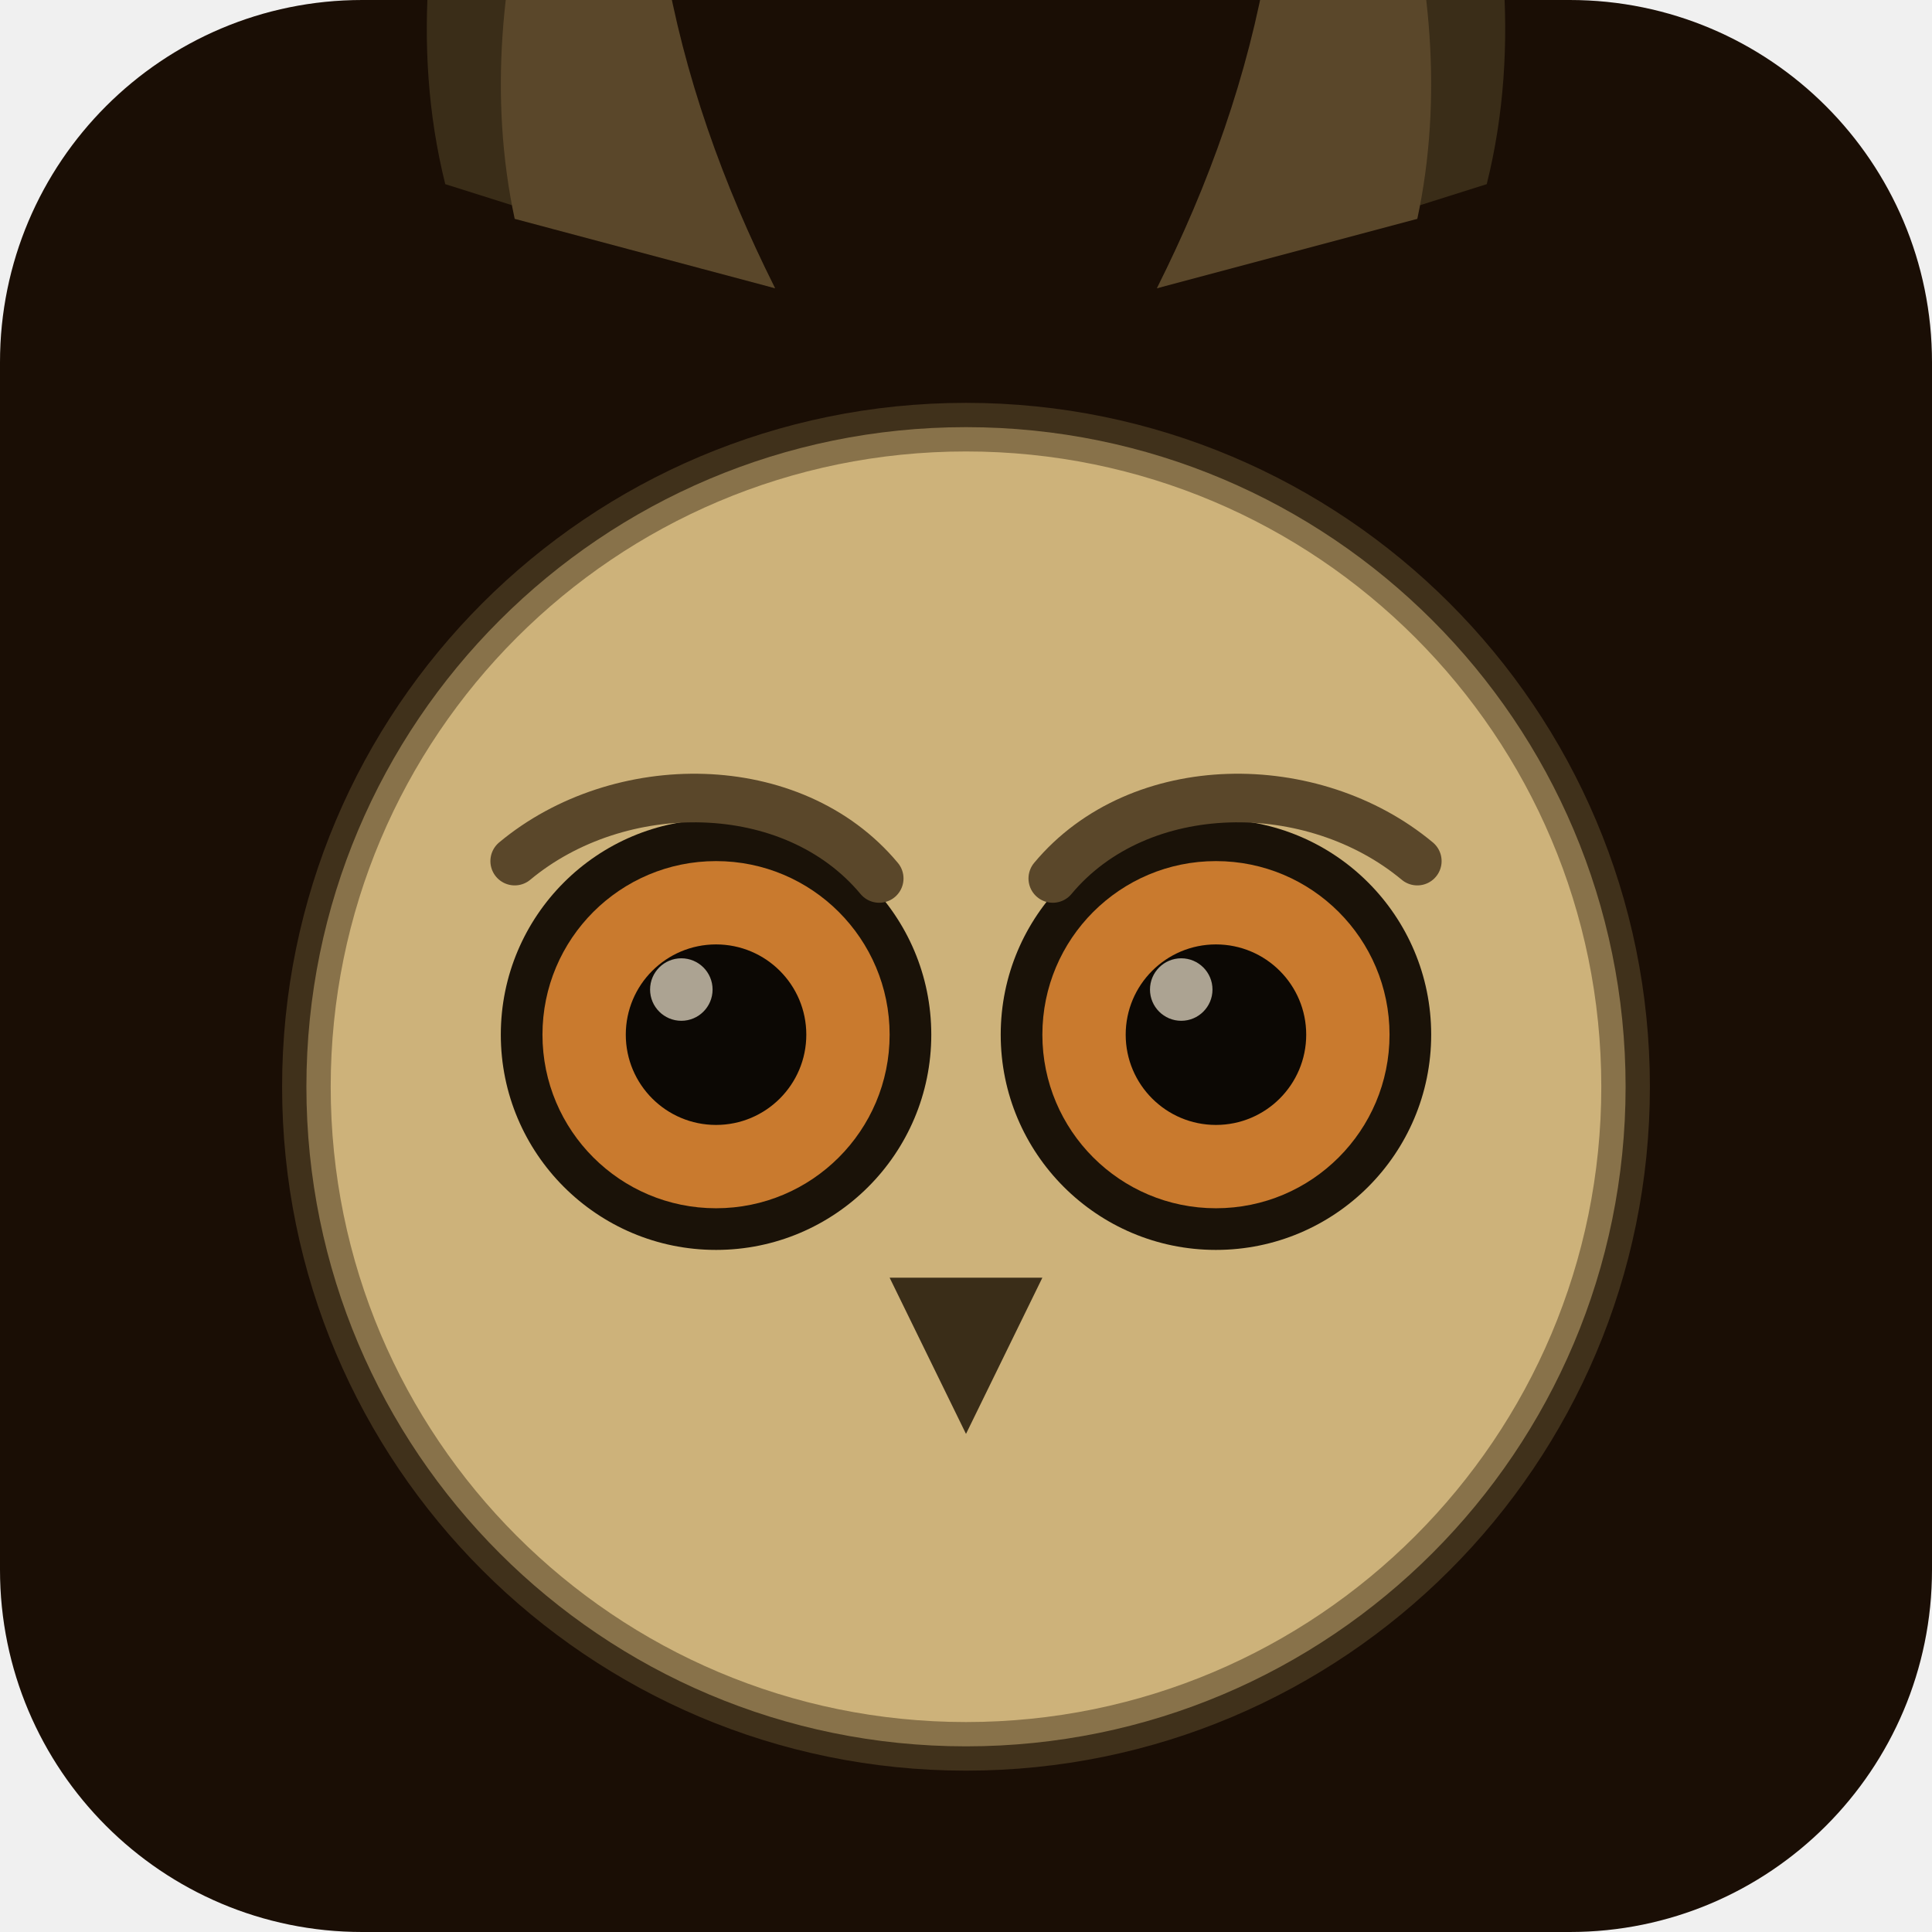
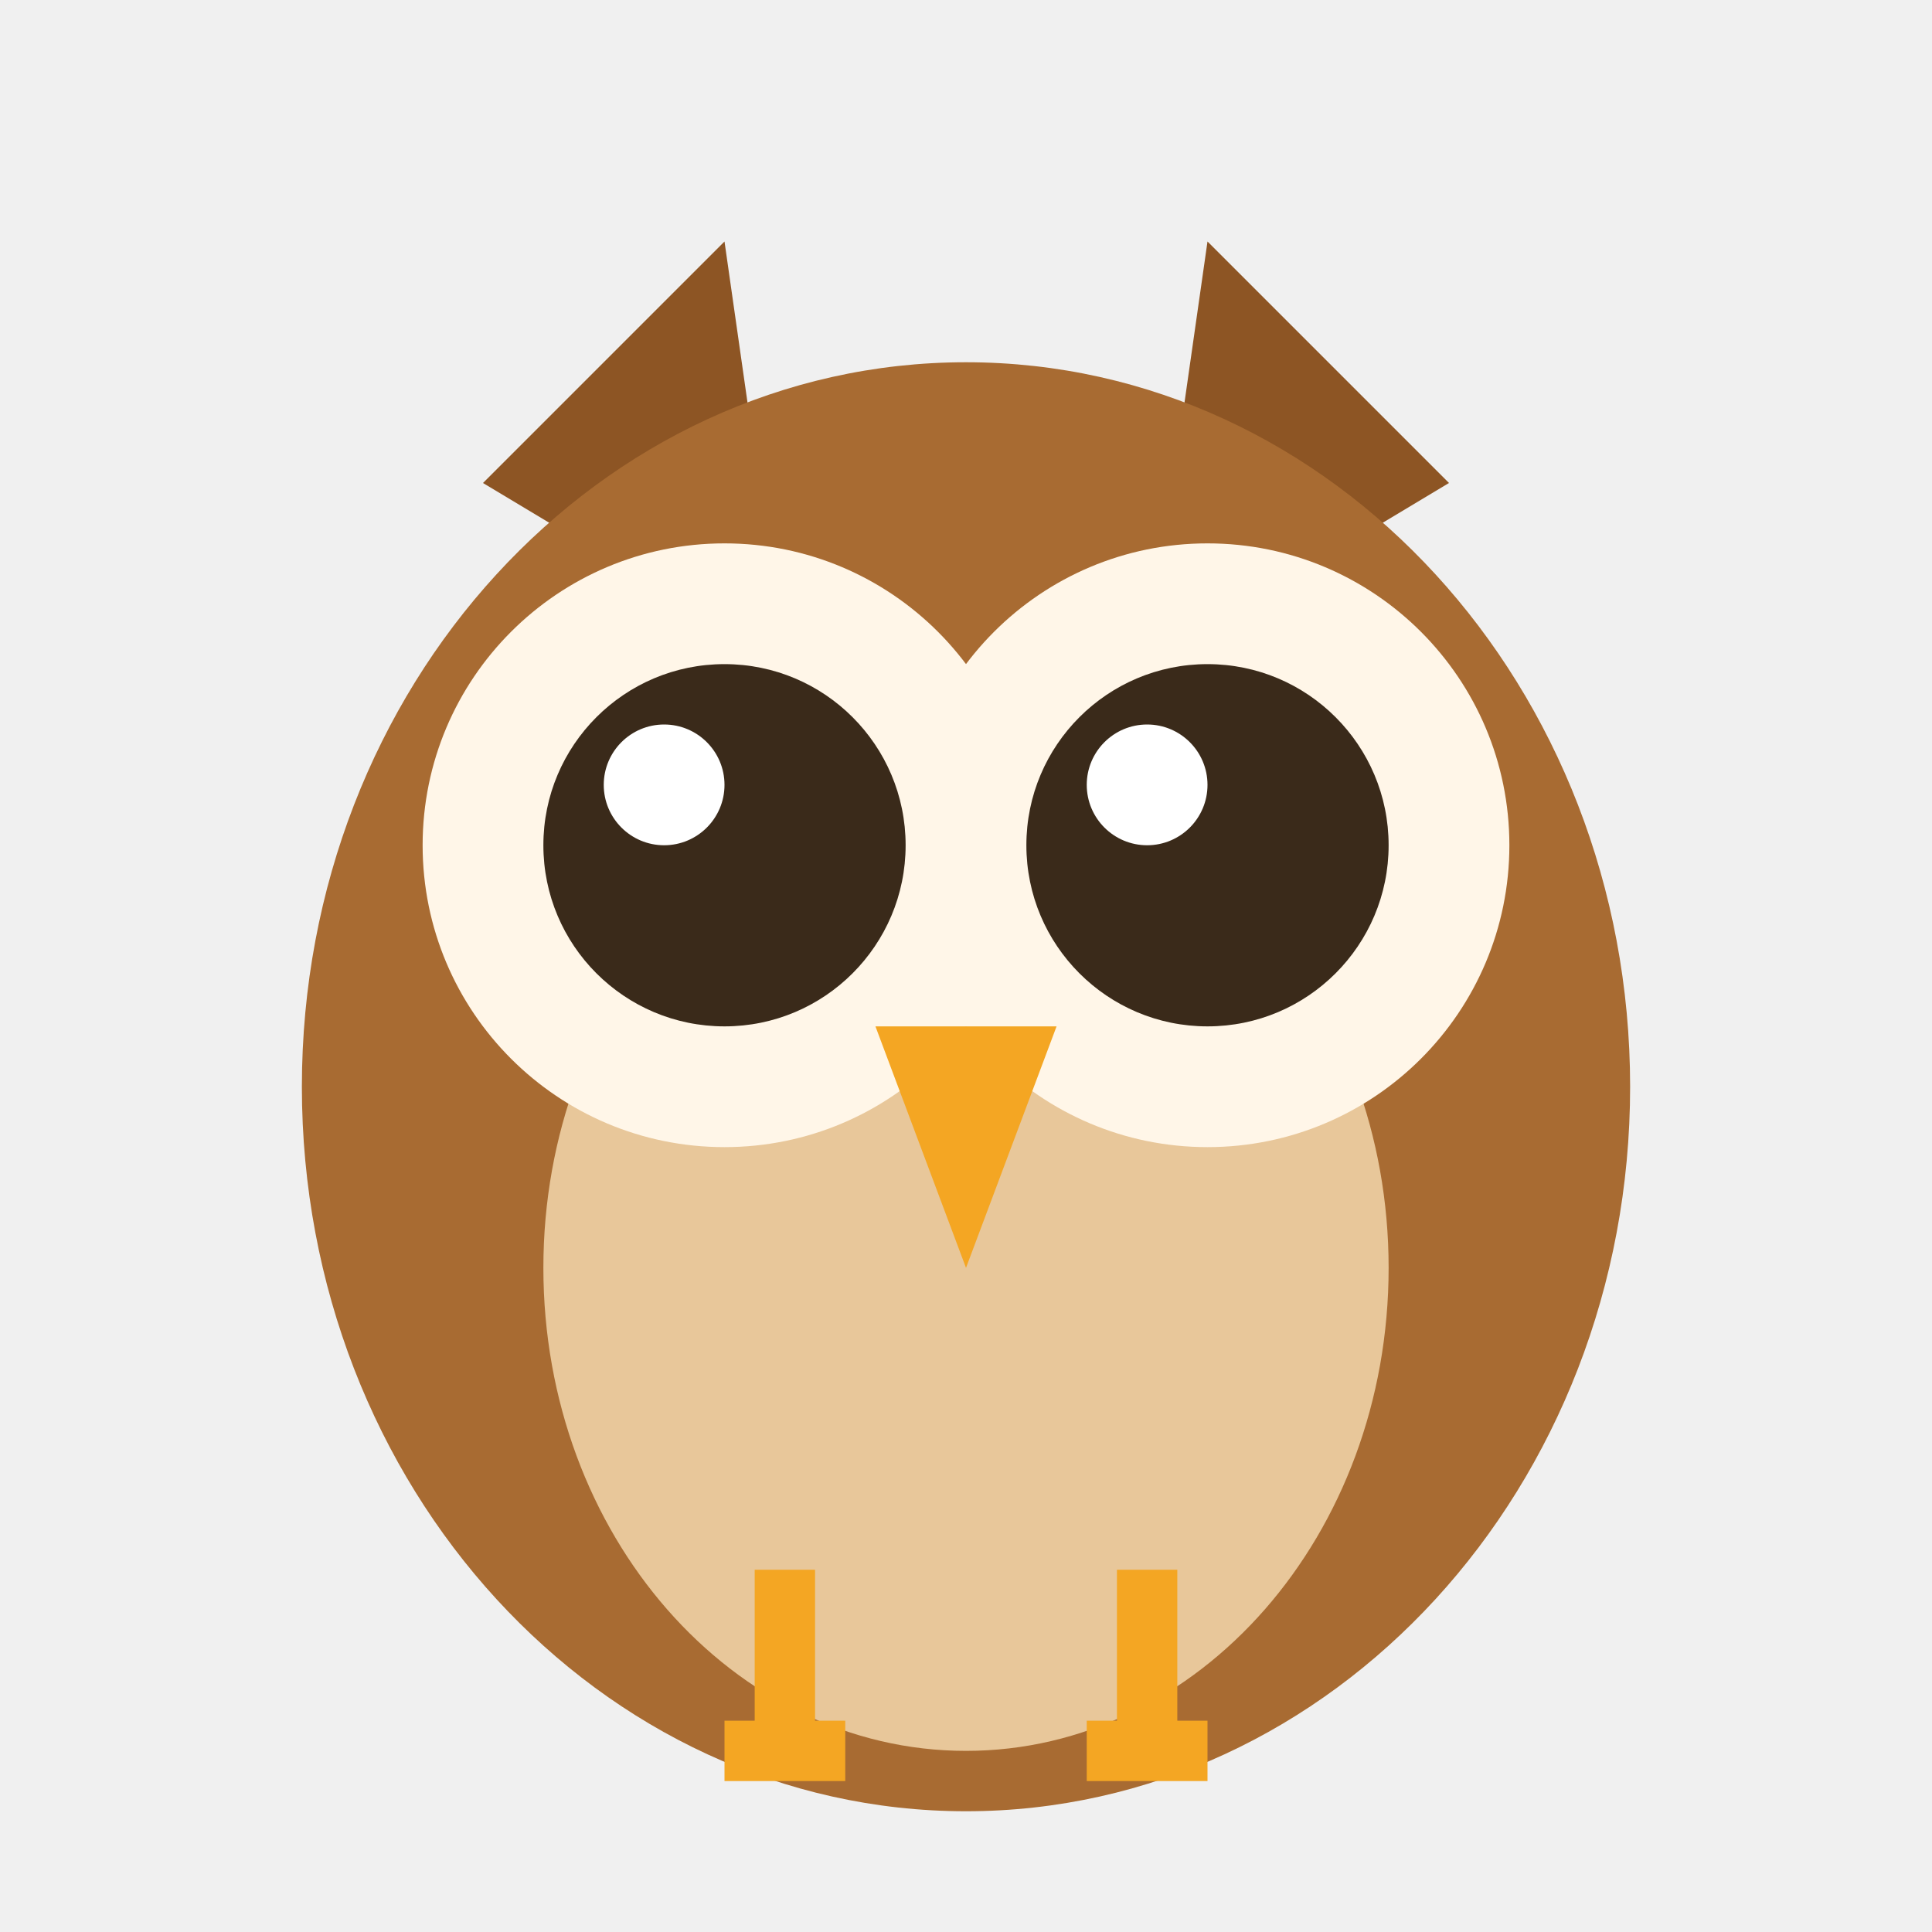
<svg xmlns="http://www.w3.org/2000/svg" viewBox="0 0 64 64">
-   <rect width="64" height="64" rx="12" fill="#1a0e05" />
-   <g transform="translate(32,36) scale(0.115)">
-     <path d="M -150,-260 C -170,-340 -130,-430 -90,-470 C -110,-380 -90,-300 -55,-230 Z" fill="#3a2d18" />
-     <path d="M 150,-260 C 170,-340 130,-430 90,-470 C 110,-380 90,-300 55,-230 Z" fill="#3a2d18" />
-     <path d="M -130,-250 C -145,-320 -115,-395 -85,-430 C -100,-355 -85,-290 -55,-230 Z" fill="#5a472a" />
-     <path d="M 130,-250 C 145,-320 115,-395 85,-430 C 100,-355 85,-290 55,-230 Z" fill="#5a472a" />
-     <circle cx="0" cy="0" r="190" fill="#cdb27a" />
-     <circle cx="0" cy="0" r="190" fill="none" stroke="#5a472a" stroke-width="14" opacity="0.6" />
-     <circle cx="-72" cy="-15" r="62" fill="#1a1208" />
-     <circle cx="72" cy="-15" r="62" fill="#1a1208" />
-     <circle cx="-72" cy="-15" r="50" fill="#c97a2e" />
-     <circle cx="72" cy="-15" r="50" fill="#c97a2e" />
-     <circle cx="-72" cy="-15" r="26" fill="#0c0804" />
-     <circle cx="72" cy="-15" r="26" fill="#0c0804" />
-     <circle cx="-82" cy="-28" r="9" fill="#f0e6cf" opacity="0.7" />
-     <circle cx="62" cy="-28" r="9" fill="#f0e6cf" opacity="0.7" />
-     <path d="M -130,-65 C -100,-90 -50,-90 -25,-60" stroke="#5a472a" stroke-width="14" fill="none" stroke-linecap="round" />
-     <path d="M 130,-65 C 100,-90 50,-90 25,-60" stroke="#5a472a" stroke-width="14" fill="none" stroke-linecap="round" />
-     <path d="M -22,55 L 22,55 L 0,100 Z" fill="#3a2d18" />
-   </g>
+   <path d="M 16,16 L 24,8 L 26,22 Z" fill="#8d5524" />
+   <path d="M 48,16 L 40,8 L 38,22 Z" fill="#8d5524" />
+   <ellipse cx="32" cy="36" rx="22" ry="24" fill="#a86b32" />
+   <ellipse cx="32" cy="42" rx="14" ry="16" fill="#e8c79a" />
+   <circle cx="24" cy="28" r="10" fill="#fff6e8" />
+   <circle cx="40" cy="28" r="10" fill="#fff6e8" />
+   <circle cx="24" cy="28" r="6" fill="#3a2a1a" />
+   <circle cx="40" cy="28" r="6" fill="#3a2a1a" />
+   <circle cx="22" cy="26" r="2" fill="#ffffff" />
+   <circle cx="38" cy="26" r="2" fill="#ffffff" />
+   <path d="M 29,34 L 35,34 L 32,42 Z" fill="#f4a623" />
+   <path d="M 26,58 L 26,52 M 24,58 L 28,58" stroke="#f4a623" stroke-width="2" fill="none" />
+   <path d="M 38,58 L 38,52 M 36,58 L 40,58" stroke="#f4a623" stroke-width="2" fill="none" />
</svg>
